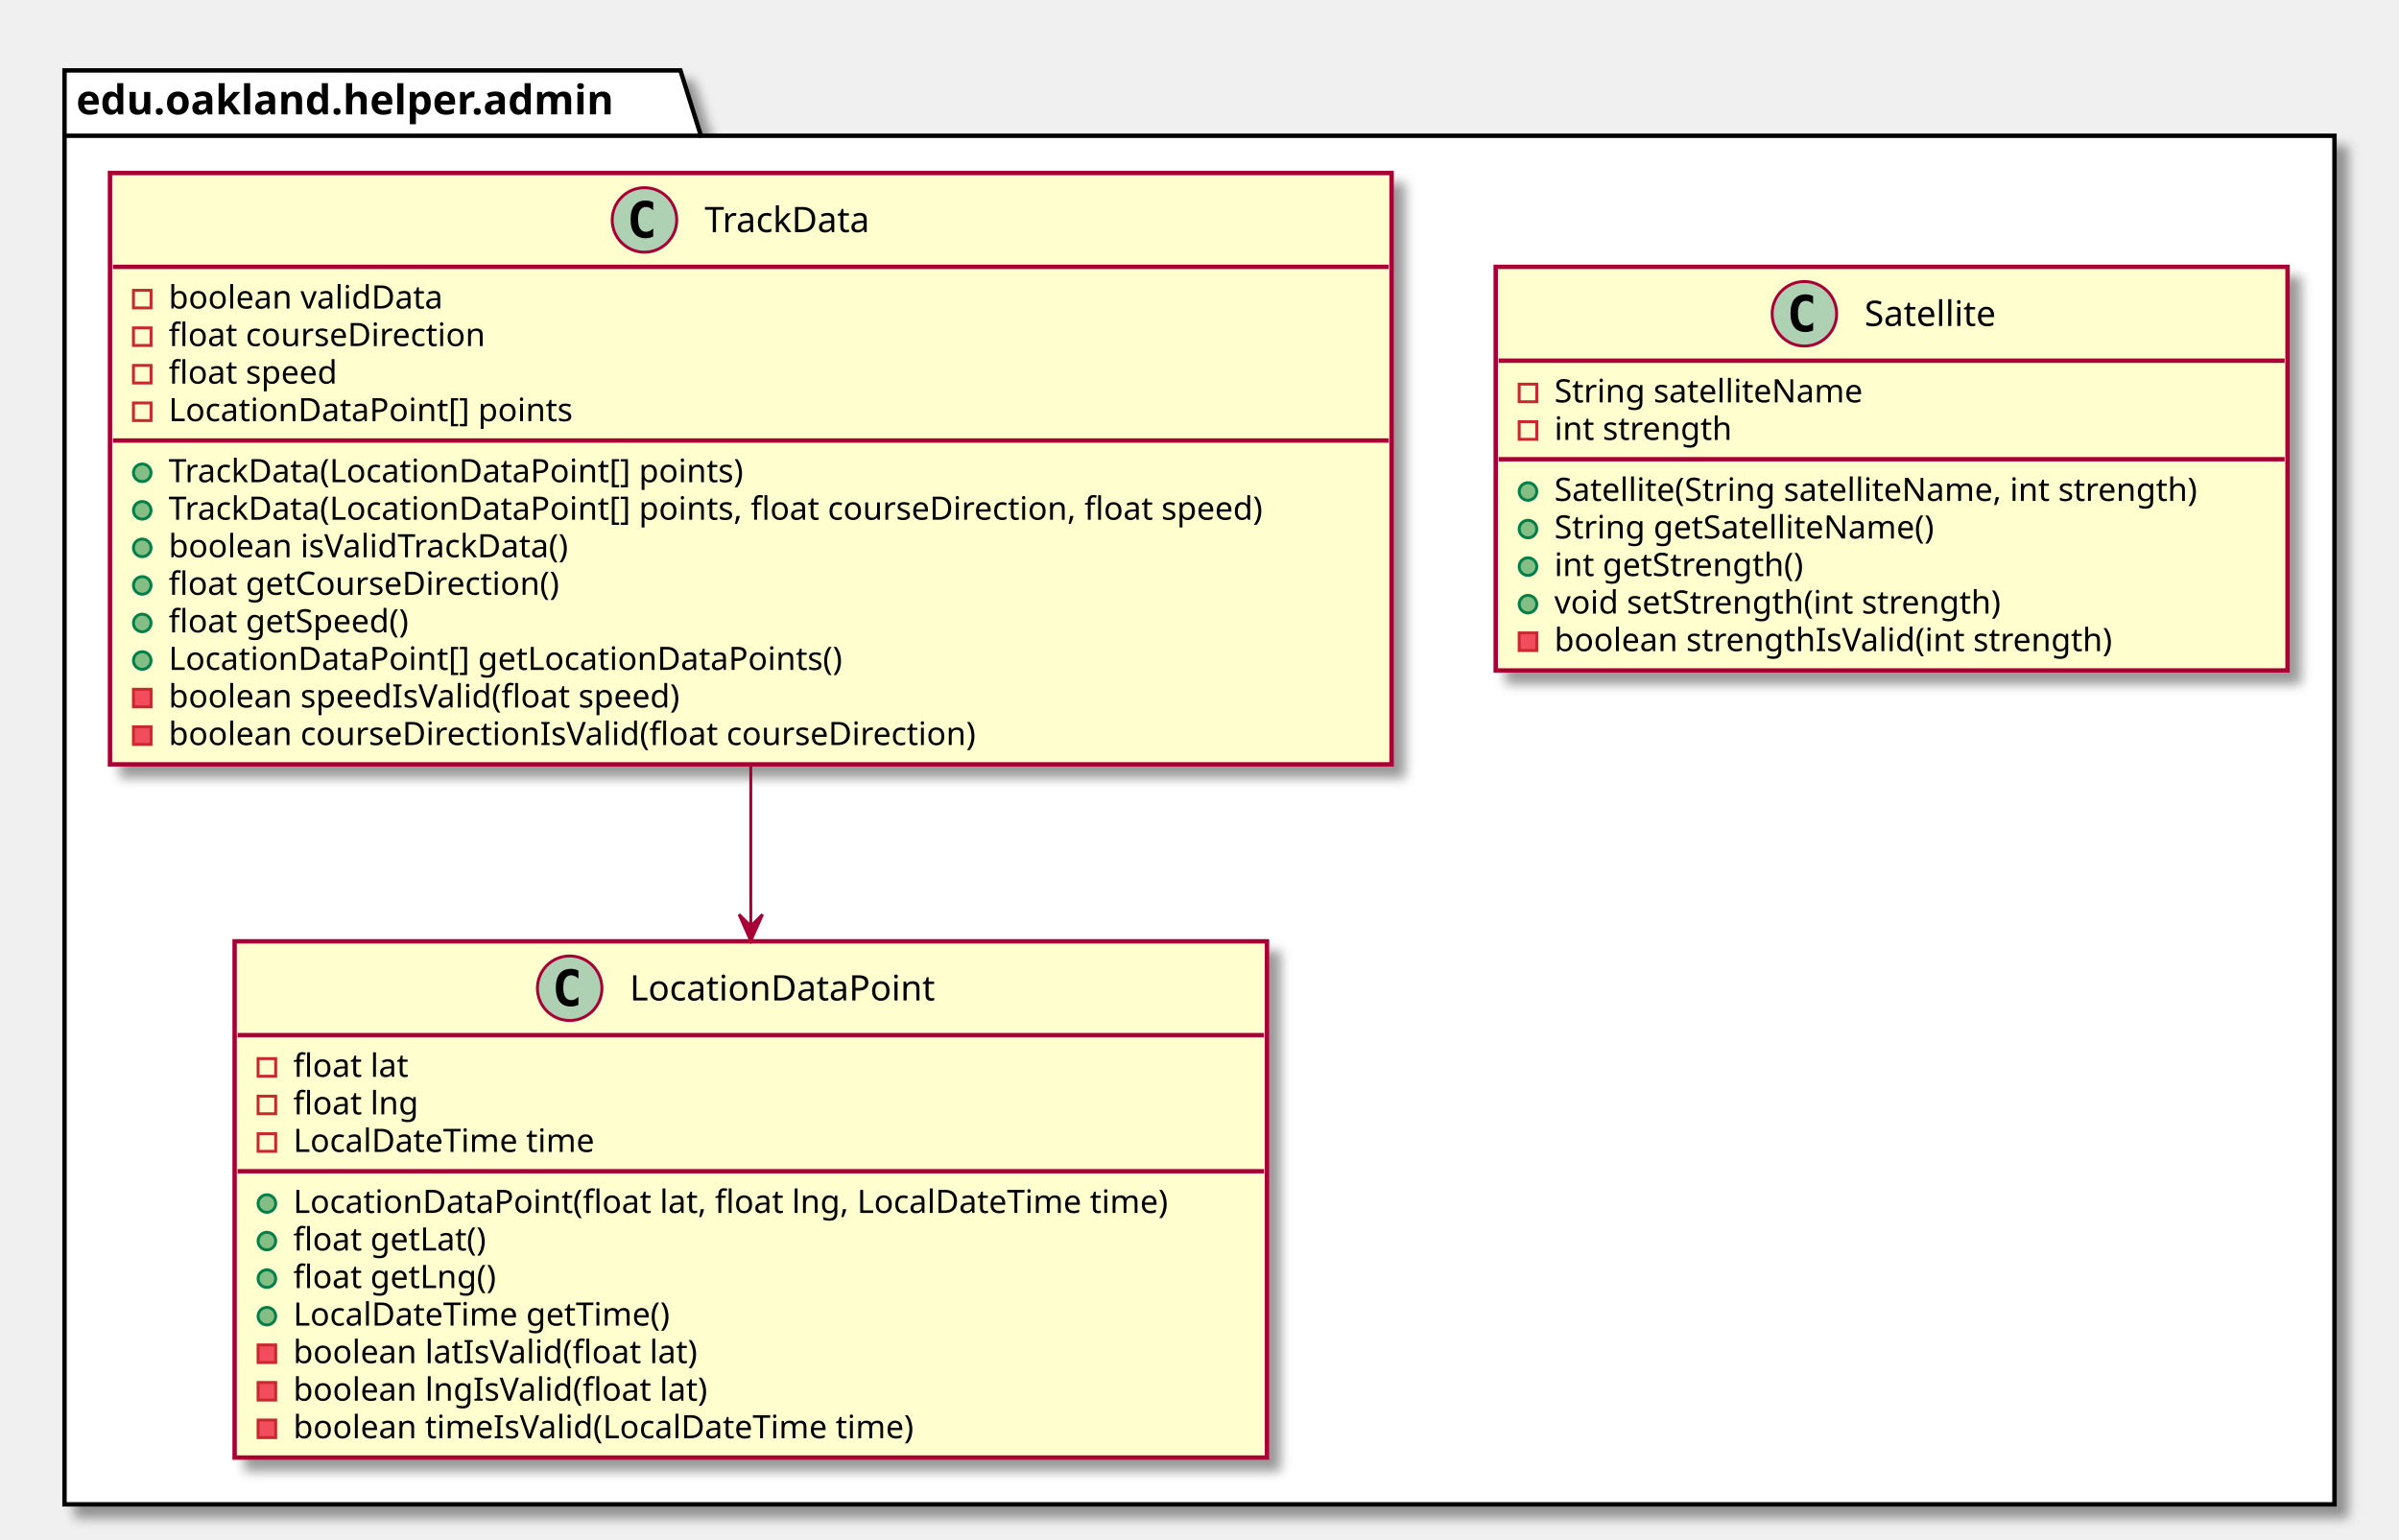
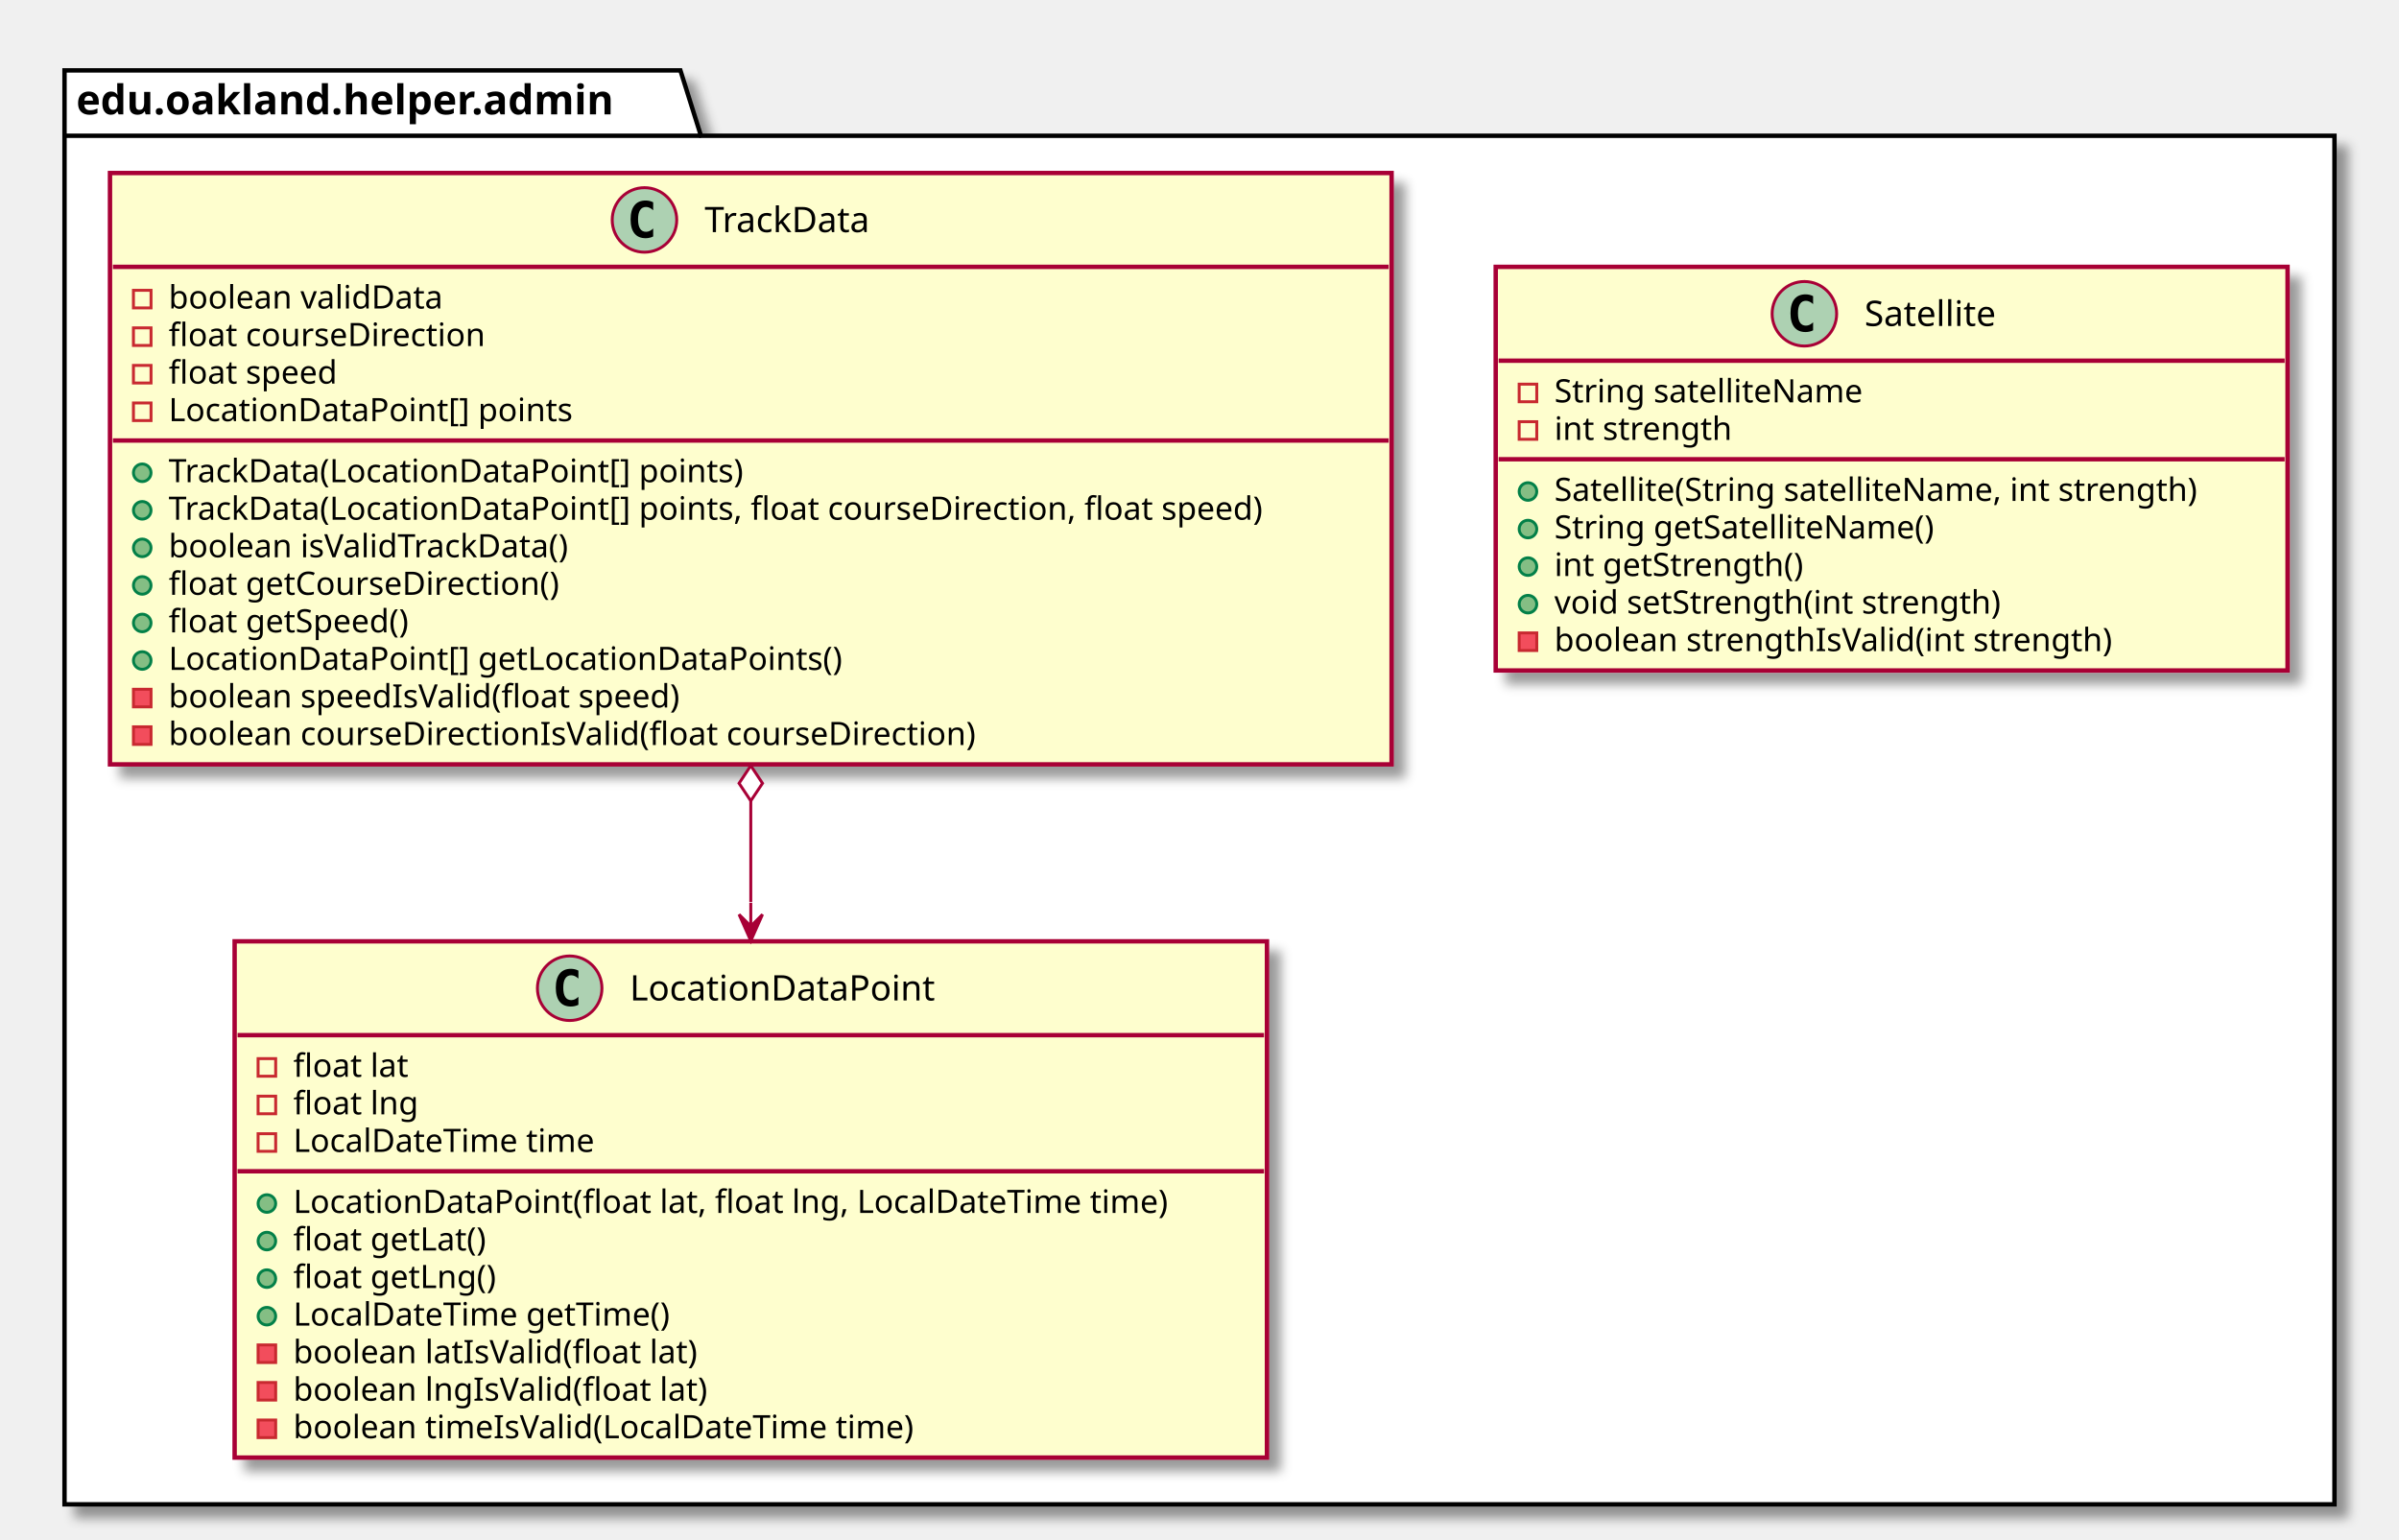
<svg xmlns="http://www.w3.org/2000/svg" contentScriptType="application/ecmascript" contentStyleType="text/css" height="525px" preserveAspectRatio="none" style="width:818px;height:525px;" version="1.1" viewBox="0 0 818 525" width="818px" zoomAndPan="magnify">
  <defs>
-     <filter height="300%" id="f1nw1qec8uu0og" width="300%" x="-1" y="-1">
+     <filter height="300%" id="fu0xqppcao0ix" width="300%" x="-1" y="-1">
      <feGaussianBlur result="blurOut" stdDeviation="2.0" />
      <feColorMatrix in="blurOut" result="blurOut2" type="matrix" values="0 0 0 0 0 0 0 0 0 0 0 0 0 0 0 0 0 0 .4 0" />
      <feOffset dx="4.0" dy="4.0" in="blurOut2" result="blurOut3" />
      <feBlend in="SourceGraphic" in2="blurOut3" mode="normal" />
    </filter>
  </defs>
  <g>
-     <polygon fill="#FFFFFF" filter="url(#f1nw1qec8uu0og)" points="22,24,232,24,239,46.297,796,46.297,796,513,22,513,22,24" style="stroke: #000000; stroke-width: 1.5;" />
+     <polygon fill="#FFFFFF" filter="url(#fu0xqppcao0ix)" points="22,24,232,24,239,46.297,796,46.297,796,513,22,513,22,24" style="stroke: #000000; stroke-width: 1.5;" />
    <line style="stroke: #000000; stroke-width: 1.5;" x1="22" x2="239" y1="46.297" y2="46.297" />
    <text fill="#000000" font-family="sans-serif" font-size="14" font-weight="bold" lengthAdjust="spacingAndGlyphs" textLength="204" x="26" y="38.995">edu.oakland.helper.admin</text>
-     <rect fill="#FEFECE" filter="url(#f1nw1qec8uu0og)" height="176.047" id="LocationDataPoint" style="stroke: #A80036; stroke-width: 1.5;" width="352" x="80" y="321" />
+     <rect fill="#FEFECE" filter="url(#fu0xqppcao0ix)" height="176.047" id="LocationDataPoint" style="stroke: #A80036; stroke-width: 1.5;" width="352" x="80" y="321" />
    <ellipse cx="194.25" cy="337" fill="#ADD1B2" rx="11" ry="11" style="stroke: #A80036; stroke-width: 1.0;" />
    <path d="M197.219,342.641 Q196.641,342.938 196,343.078 Q195.359,343.234 194.656,343.234 Q192.156,343.234 190.828,341.594 Q189.516,339.938 189.516,336.812 Q189.516,333.688 190.828,332.031 Q192.156,330.375 194.656,330.375 Q195.359,330.375 196,330.531 Q196.656,330.688 197.219,330.984 L197.219,333.703 Q196.594,333.125 196,332.859 Q195.406,332.578 194.781,332.578 Q193.438,332.578 192.75,333.656 Q192.062,334.719 192.062,336.812 Q192.062,338.906 192.75,339.984 Q193.438,341.047 194.781,341.047 Q195.406,341.047 196,340.781 Q196.594,340.5 197.219,339.922 L197.219,342.641 Z " />
    <text fill="#000000" font-family="sans-serif" font-size="12" lengthAdjust="spacingAndGlyphs" textLength="115" x="214.75" y="341.154">LocationDataPoint</text>
    <line style="stroke: #A80036; stroke-width: 1.5;" x1="81" x2="431" y1="353" y2="353" />
    <rect fill="none" height="6" style="stroke: #C82930; stroke-width: 1.0;" width="6" x="88" y="361" />
    <text fill="#000000" font-family="sans-serif" font-size="11" lengthAdjust="spacingAndGlyphs" textLength="43" x="100" y="367.21">float lat</text>
    <rect fill="none" height="6" style="stroke: #C82930; stroke-width: 1.0;" width="6" x="88" y="373.805" />
    <text fill="#000000" font-family="sans-serif" font-size="11" lengthAdjust="spacingAndGlyphs" textLength="46" x="100" y="380.015">float lng</text>
    <rect fill="none" height="6" style="stroke: #C82930; stroke-width: 1.0;" width="6" x="88" y="386.609" />
    <text fill="#000000" font-family="sans-serif" font-size="11" lengthAdjust="spacingAndGlyphs" textLength="112" x="100" y="392.82">LocalDateTime time</text>
    <line style="stroke: #A80036; stroke-width: 1.5;" x1="81" x2="431" y1="399.414" y2="399.414" />
    <ellipse cx="91" cy="410.414" fill="#84BE84" rx="3" ry="3" style="stroke: #038048; stroke-width: 1.0;" />
    <text fill="#000000" font-family="sans-serif" font-size="11" lengthAdjust="spacingAndGlyphs" textLength="326" x="100" y="413.625">LocationDataPoint(float lat, float lng, LocalDateTime time)</text>
    <ellipse cx="91" cy="423.219" fill="#84BE84" rx="3" ry="3" style="stroke: #038048; stroke-width: 1.0;" />
    <text fill="#000000" font-family="sans-serif" font-size="11" lengthAdjust="spacingAndGlyphs" textLength="72" x="100" y="426.429">float getLat()</text>
    <ellipse cx="91" cy="436.023" fill="#84BE84" rx="3" ry="3" style="stroke: #038048; stroke-width: 1.0;" />
    <text fill="#000000" font-family="sans-serif" font-size="11" lengthAdjust="spacingAndGlyphs" textLength="75" x="100" y="439.234">float getLng()</text>
    <ellipse cx="91" cy="448.828" fill="#84BE84" rx="3" ry="3" style="stroke: #038048; stroke-width: 1.0;" />
    <text fill="#000000" font-family="sans-serif" font-size="11" lengthAdjust="spacingAndGlyphs" textLength="141" x="100" y="452.039">LocalDateTime getTime()</text>
    <rect fill="#F24D5C" height="6" style="stroke: #C82930; stroke-width: 1.0;" width="6" x="88" y="458.633" />
    <text fill="#000000" font-family="sans-serif" font-size="11" lengthAdjust="spacingAndGlyphs" textLength="151" x="100" y="464.843">boolean latIsValid(float lat)</text>
    <rect fill="#F24D5C" height="6" style="stroke: #C82930; stroke-width: 1.0;" width="6" x="88" y="471.438" />
    <text fill="#000000" font-family="sans-serif" font-size="11" lengthAdjust="spacingAndGlyphs" textLength="154" x="100" y="477.648">boolean lngIsValid(float lat)</text>
    <rect fill="#F24D5C" height="6" style="stroke: #C82930; stroke-width: 1.0;" width="6" x="88" y="484.242" />
    <text fill="#000000" font-family="sans-serif" font-size="11" lengthAdjust="spacingAndGlyphs" textLength="231" x="100" y="490.453">boolean timeIsValid(LocalDateTime time)</text>
-     <rect fill="#FEFECE" filter="url(#f1nw1qec8uu0og)" height="137.633" id="Satellite" style="stroke: #A80036; stroke-width: 1.5;" width="270" x="510" y="91" />
+     <rect fill="#FEFECE" filter="url(#fu0xqppcao0ix)" height="137.633" id="Satellite" style="stroke: #A80036; stroke-width: 1.5;" width="270" x="510" y="91" />
    <ellipse cx="615.25" cy="107" fill="#ADD1B2" rx="11" ry="11" style="stroke: #A80036; stroke-width: 1.0;" />
    <path d="M618.219,112.641 Q617.641,112.938 617,113.078 Q616.359,113.234 615.656,113.234 Q613.156,113.234 611.828,111.594 Q610.516,109.938 610.516,106.812 Q610.516,103.688 611.828,102.031 Q613.156,100.375 615.656,100.375 Q616.359,100.375 617,100.531 Q617.656,100.688 618.219,100.984 L618.219,103.703 Q617.594,103.125 617,102.859 Q616.406,102.578 615.781,102.578 Q614.438,102.578 613.75,103.656 Q613.062,104.719 613.062,106.812 Q613.062,108.906 613.75,109.984 Q614.438,111.047 615.781,111.047 Q616.406,111.047 617,110.781 Q617.594,110.5 618.219,109.922 L618.219,112.641 Z " />
    <text fill="#000000" font-family="sans-serif" font-size="12" lengthAdjust="spacingAndGlyphs" textLength="51" x="635.75" y="111.154">Satellite</text>
    <line style="stroke: #A80036; stroke-width: 1.5;" x1="511" x2="779" y1="123" y2="123" />
    <rect fill="none" height="6" style="stroke: #C82930; stroke-width: 1.0;" width="6" x="518" y="131" />
    <text fill="#000000" font-family="sans-serif" font-size="11" lengthAdjust="spacingAndGlyphs" textLength="116" x="530" y="137.21">String satelliteName</text>
    <rect fill="none" height="6" style="stroke: #C82930; stroke-width: 1.0;" width="6" x="518" y="143.805" />
    <text fill="#000000" font-family="sans-serif" font-size="11" lengthAdjust="spacingAndGlyphs" textLength="66" x="530" y="150.015">int strength</text>
    <line style="stroke: #A80036; stroke-width: 1.5;" x1="511" x2="779" y1="156.609" y2="156.609" />
    <ellipse cx="521" cy="167.609" fill="#84BE84" rx="3" ry="3" style="stroke: #038048; stroke-width: 1.0;" />
    <text fill="#000000" font-family="sans-serif" font-size="11" lengthAdjust="spacingAndGlyphs" textLength="244" x="530" y="170.82">Satellite(String satelliteName, int strength)</text>
    <ellipse cx="521" cy="180.414" fill="#84BE84" rx="3" ry="3" style="stroke: #038048; stroke-width: 1.0;" />
    <text fill="#000000" font-family="sans-serif" font-size="11" lengthAdjust="spacingAndGlyphs" textLength="143" x="530" y="183.625">String getSatelliteName()</text>
    <ellipse cx="521" cy="193.219" fill="#84BE84" rx="3" ry="3" style="stroke: #038048; stroke-width: 1.0;" />
    <text fill="#000000" font-family="sans-serif" font-size="11" lengthAdjust="spacingAndGlyphs" textLength="93" x="530" y="196.429">int getStrength()</text>
    <ellipse cx="521" cy="206.023" fill="#84BE84" rx="3" ry="3" style="stroke: #038048; stroke-width: 1.0;" />
    <text fill="#000000" font-family="sans-serif" font-size="11" lengthAdjust="spacingAndGlyphs" textLength="168" x="530" y="209.234">void setStrength(int strength)</text>
    <rect fill="#F24D5C" height="6" style="stroke: #C82930; stroke-width: 1.0;" width="6" x="518" y="215.828" />
    <text fill="#000000" font-family="sans-serif" font-size="11" lengthAdjust="spacingAndGlyphs" textLength="208" x="530" y="222.039">boolean strengthIsValid(int strength)</text>
-     <rect fill="#FEFECE" filter="url(#f1nw1qec8uu0og)" height="201.656" id="TrackData" style="stroke: #A80036; stroke-width: 1.5;" width="437" x="37.5" y="59" />
+     <rect fill="#FEFECE" filter="url(#fu0xqppcao0ix)" height="201.656" id="TrackData" style="stroke: #A80036; stroke-width: 1.5;" width="437" x="37.5" y="59" />
    <ellipse cx="219.75" cy="75" fill="#ADD1B2" rx="11" ry="11" style="stroke: #A80036; stroke-width: 1.0;" />
    <path d="M222.719,80.641 Q222.141,80.938 221.5,81.078 Q220.859,81.234 220.156,81.234 Q217.656,81.234 216.328,79.594 Q215.016,77.938 215.016,74.812 Q215.016,71.688 216.328,70.031 Q217.656,68.375 220.156,68.375 Q220.859,68.375 221.5,68.531 Q222.156,68.688 222.719,68.984 L222.719,71.703 Q222.094,71.125 221.5,70.859 Q220.906,70.578 220.281,70.578 Q218.938,70.578 218.25,71.656 Q217.562,72.719 217.562,74.812 Q217.562,76.906 218.25,77.984 Q218.938,79.047 220.281,79.047 Q220.906,79.047 221.5,78.781 Q222.094,78.5 222.719,77.922 L222.719,80.641 Z " />
    <text fill="#000000" font-family="sans-serif" font-size="12" lengthAdjust="spacingAndGlyphs" textLength="64" x="240.25" y="79.154">TrackData</text>
    <line style="stroke: #A80036; stroke-width: 1.5;" x1="38.5" x2="473.5" y1="91" y2="91" />
    <rect fill="none" height="6" style="stroke: #C82930; stroke-width: 1.0;" width="6" x="45.5" y="99" />
    <text fill="#000000" font-family="sans-serif" font-size="11" lengthAdjust="spacingAndGlyphs" textLength="101" x="57.5" y="105.21">boolean validData</text>
    <rect fill="none" height="6" style="stroke: #C82930; stroke-width: 1.0;" width="6" x="45.5" y="111.805" />
    <text fill="#000000" font-family="sans-serif" font-size="11" lengthAdjust="spacingAndGlyphs" textLength="118" x="57.5" y="118.015">float courseDirection</text>
    <rect fill="none" height="6" style="stroke: #C82930; stroke-width: 1.0;" width="6" x="45.5" y="124.609" />
    <text fill="#000000" font-family="sans-serif" font-size="11" lengthAdjust="spacingAndGlyphs" textLength="64" x="57.5" y="130.82">float speed</text>
    <rect fill="none" height="6" style="stroke: #C82930; stroke-width: 1.0;" width="6" x="45.5" y="137.414" />
    <text fill="#000000" font-family="sans-serif" font-size="11" lengthAdjust="spacingAndGlyphs" textLength="148" x="57.5" y="143.625">LocationDataPoint[] points</text>
    <line style="stroke: #A80036; stroke-width: 1.5;" x1="38.5" x2="473.5" y1="150.219" y2="150.219" />
    <ellipse cx="48.5" cy="161.219" fill="#84BE84" rx="3" ry="3" style="stroke: #038048; stroke-width: 1.0;" />
    <text fill="#000000" font-family="sans-serif" font-size="11" lengthAdjust="spacingAndGlyphs" textLength="213" x="57.5" y="164.429">TrackData(LocationDataPoint[] points)</text>
    <ellipse cx="48.5" cy="174.023" fill="#84BE84" rx="3" ry="3" style="stroke: #038048; stroke-width: 1.0;" />
    <text fill="#000000" font-family="sans-serif" font-size="11" lengthAdjust="spacingAndGlyphs" textLength="411" x="57.5" y="177.234">TrackData(LocationDataPoint[] points, float courseDirection, float speed)</text>
    <ellipse cx="48.5" cy="186.828" fill="#84BE84" rx="3" ry="3" style="stroke: #038048; stroke-width: 1.0;" />
    <text fill="#000000" font-family="sans-serif" font-size="11" lengthAdjust="spacingAndGlyphs" textLength="151" x="57.5" y="190.039">boolean isValidTrackData()</text>
    <ellipse cx="48.5" cy="199.633" fill="#84BE84" rx="3" ry="3" style="stroke: #038048; stroke-width: 1.0;" />
    <text fill="#000000" font-family="sans-serif" font-size="11" lengthAdjust="spacingAndGlyphs" textLength="146" x="57.5" y="202.843">float getCourseDirection()</text>
    <ellipse cx="48.5" cy="212.438" fill="#84BE84" rx="3" ry="3" style="stroke: #038048; stroke-width: 1.0;" />
    <text fill="#000000" font-family="sans-serif" font-size="11" lengthAdjust="spacingAndGlyphs" textLength="91" x="57.5" y="215.648">float getSpeed()</text>
    <ellipse cx="48.5" cy="225.242" fill="#84BE84" rx="3" ry="3" style="stroke: #038048; stroke-width: 1.0;" />
    <text fill="#000000" font-family="sans-serif" font-size="11" lengthAdjust="spacingAndGlyphs" textLength="247" x="57.5" y="228.453">LocationDataPoint[] getLocationDataPoints()</text>
    <rect fill="#F24D5C" height="6" style="stroke: #C82930; stroke-width: 1.0;" width="6" x="45.5" y="235.047" />
    <text fill="#000000" font-family="sans-serif" font-size="11" lengthAdjust="spacingAndGlyphs" textLength="193" x="57.5" y="241.257">boolean speedIsValid(float speed)</text>
    <rect fill="#F24D5C" height="6" style="stroke: #C82930; stroke-width: 1.0;" width="6" x="45.5" y="247.852" />
    <text fill="#000000" font-family="sans-serif" font-size="11" lengthAdjust="spacingAndGlyphs" textLength="301" x="57.5" y="254.062">boolean courseDirectionIsValid(float courseDirection)</text>
-     <path d="M256,261.11 C256,279.2 256,297.98 256,315.84 " fill="none" id="TrackData-&gt;LocationDataPoint" style="stroke: #A80036; stroke-width: 1.0;" />
+     <path d="M256,273.11 C256,273.11 256,296.58 256,307.58 " fill="none" id="TrackData-LocationDataPoint" style="stroke: #A80036; stroke-width: 1.0;" />
    <polygon fill="#A80036" points="256,320.84,260,311.84,256,315.84,252,311.84,256,320.84" style="stroke: #A80036; stroke-width: 1.0;" />
+     <line style="stroke: #A80036; stroke-width: 1.0;" x1="256" x2="256" y1="315.84" y2="307.84" />
+     <polygon fill="#FFFFFF" points="256,261.11,252,267.11,256,273.11,260,267.11,256,261.11" style="stroke: #A80036; stroke-width: 1.0;" />
  </g>
</svg>
